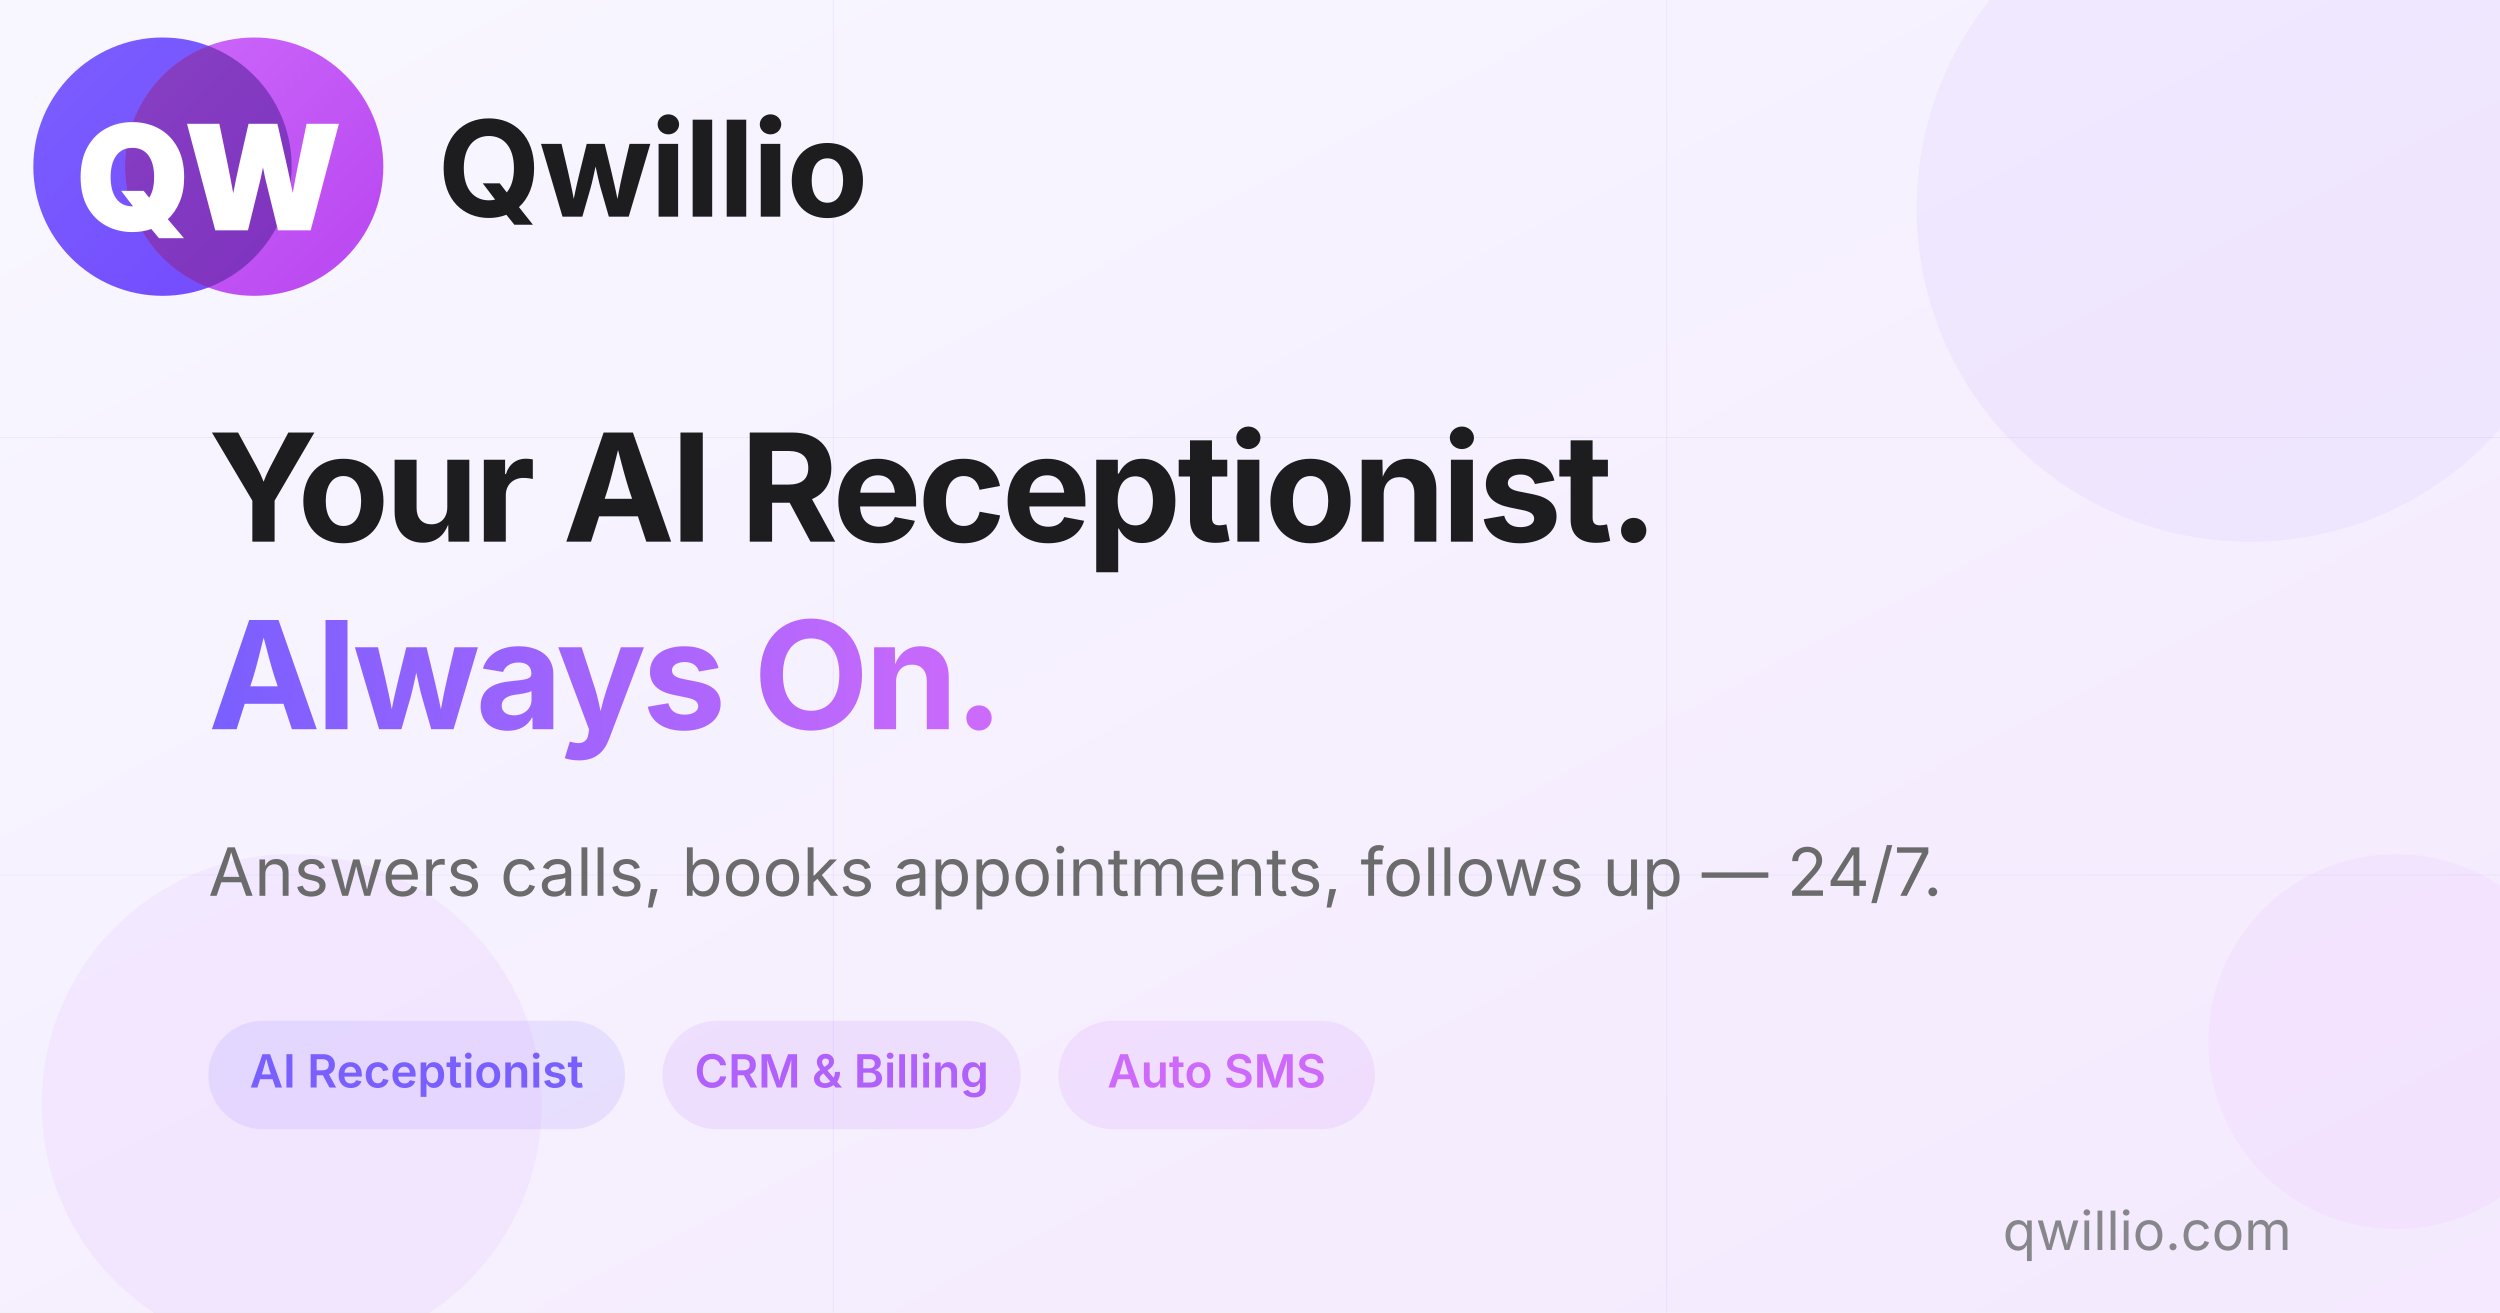
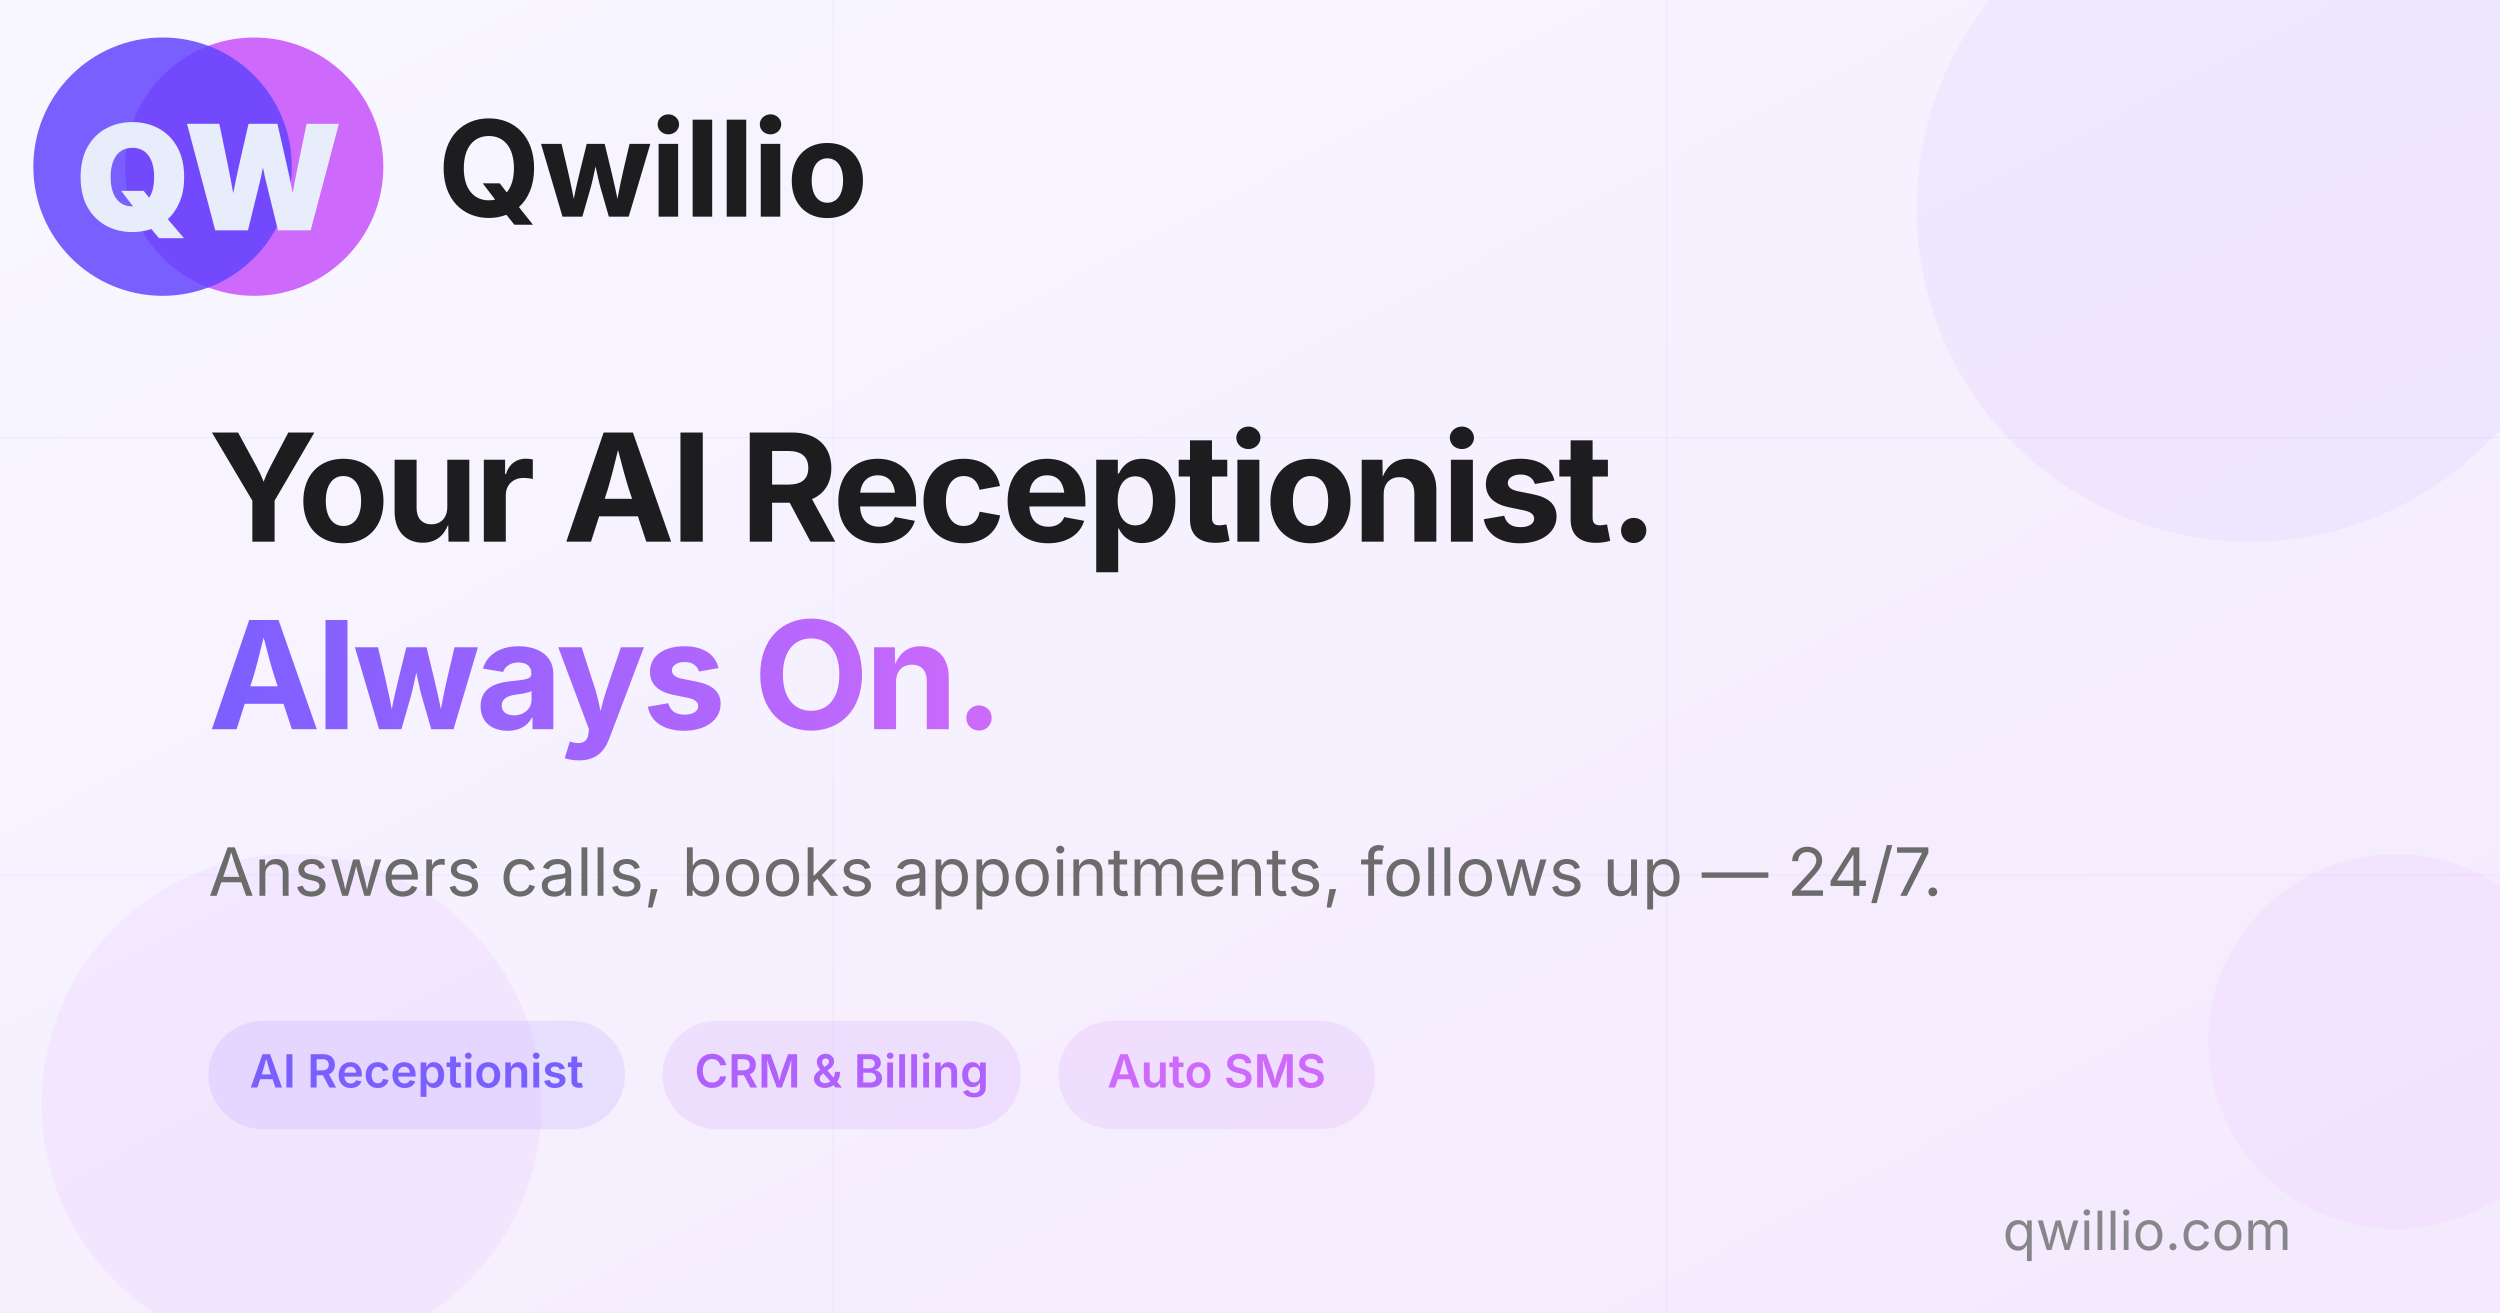
<svg xmlns="http://www.w3.org/2000/svg" viewBox="0 0 1200 630" width="1200" height="630">
  <defs>
    <linearGradient id="bg" x1="0%" y1="0%" x2="100%" y2="100%">
      <stop offset="0%" stop-color="#f8f7ff" />
      <stop offset="100%" stop-color="#f4e9fe" />
-     </linearGradient>
-     <linearGradient id="qa" x1="0%" y1="0%" x2="100%" y2="100%">
-       <stop offset="0%" stop-color="#7a5fff" />
-       <stop offset="100%" stop-color="#7349fe" />
-     </linearGradient>
-     <linearGradient id="wb" x1="0%" y1="0%" x2="100%" y2="100%">
-       <stop offset="0%" stop-color="#cd6afb" />
-       <stop offset="100%" stop-color="#b845f0" />
    </linearGradient>
    <linearGradient id="textgrad" x1="0%" y1="0%" x2="100%" y2="0%">
      <stop offset="0%" stop-color="#7a5fff" />
      <stop offset="100%" stop-color="#cd6afb" />
    </linearGradient>
    <clipPath id="qclip">
      <circle cx="78" cy="80" r="62" />
    </clipPath>
  </defs>
  <rect width="1200" height="630" fill="url(#bg)" />
  <line x1="0" y1="210" x2="1200" y2="210" stroke="#7a5fff" stroke-width="0.5" stroke-opacity="0.08" />
  <line x1="0" y1="420" x2="1200" y2="420" stroke="#7a5fff" stroke-width="0.5" stroke-opacity="0.08" />
  <line x1="400" y1="0" x2="400" y2="630" stroke="#7a5fff" stroke-width="0.5" stroke-opacity="0.08" />
  <line x1="800" y1="0" x2="800" y2="630" stroke="#7a5fff" stroke-width="0.5" stroke-opacity="0.08" />
  <circle cx="1080" cy="100" r="160" fill="#7a5fff" fill-opacity="0.06" />
  <circle cx="140" cy="530" r="120" fill="#b061fc" fill-opacity="0.07" />
  <circle cx="1150" cy="500" r="90" fill="#cd6afb" fill-opacity="0.06" />
-   <circle cx="78" cy="80" r="62" fill="url(#qa)" />
-   <circle cx="122" cy="80" r="62" fill="url(#wb)" />
-   <circle cx="122" cy="80" r="62" fill="#4c1d95" opacity="0.55" clip-path="url(#qclip)" />
+   <circle cx="122" cy="80" r="62" fill="#cd6afb" />
+   <circle cx="78" cy="80" r="62" fill="#7a5fff" />
+   <circle cx="122" cy="80" r="62" fill="#7349fe" clip-path="url(#qclip)" />
  <g transform="translate(100 85) scale(0.37)">
-     <path fill="#ffffff" d="M-98.53 71.34L-98.53 71.34Q-117.36 71.34-132.62 63.09Q-147.88 54.83-156.79 38.92Q-165.69 23.01-165.69 0.09L-165.69 0.09Q-165.69-23.01-156.79-38.96Q-147.88-54.92-132.62-63.13Q-117.36-71.34-98.53-71.34L-98.53-71.34Q-79.69-71.34-64.48-63.13Q-49.26-54.92-40.31-38.96Q-31.36-23.01-31.36 0.09L-31.36 0.09Q-31.36 18.18-37.06 31.91Q-42.77 45.64-52.60 54.64L-52.60 54.64L-31.54 79.32L-64.01 79.32L-73.94 67.35Q-85.35 71.34-98.53 71.34ZM-97.78 37.94L-113.00 17.91L-83.87 17.91L-76.72 26.72Q-70.32 16.98-70.32 0.09L-70.32 0.09Q-70.32-17.91-77.60-27.92Q-84.89-37.94-98.53-37.94L-98.53-37.94Q-112.07-37.94-119.40-27.92Q-126.73-17.91-126.73 0.09L-126.73 0.09Q-126.73 18.00-119.40 27.97Q-112.07 37.94-98.53 37.94L-98.53 37.94Q-98.15 37.94-97.78 37.94L-97.78 37.94ZM51.40 69.12L9.00 69.12L-27.65-69.12L14.29-69.12L25.33-15.49Q27.18-6.40 28.90 2.74Q30.62 11.88 32.29 20.97L32.29 20.97Q34.05 11.88 35.95 2.74Q37.85-6.40 39.89-15.49L39.89-15.49L52.14-69.12L89.62-69.12L101.87-15.49Q103.91-6.40 105.81 2.64Q107.71 11.69 109.47 20.69L109.47 20.69Q111.05 11.69 112.77 2.64Q114.48-6.40 116.34-15.49L116.34-15.49L127.47-69.12L169.40-69.12L132.76 69.12L90.36 69.12L74.68 5.29Q73.75 1.67 72.87-2.78Q71.99-7.24 70.88-12.62L70.88-12.62Q69.77-7.24 68.88-2.78Q68.00 1.67 67.08 5.29L67.08 5.29L51.40 69.12Z" />
+     <path fill="#e8edfb" d="M-98.53 71.34L-98.53 71.34Q-117.36 71.34-132.62 63.09Q-147.88 54.83-156.79 38.92Q-165.69 23.01-165.69 0.09L-165.69 0.09Q-165.69-23.01-156.79-38.96Q-147.88-54.92-132.62-63.13Q-117.36-71.34-98.53-71.34L-98.53-71.34Q-79.69-71.34-64.48-63.13Q-49.26-54.92-40.31-38.96Q-31.36-23.01-31.36 0.09L-31.36 0.09Q-31.36 18.18-37.06 31.91Q-42.77 45.64-52.60 54.64L-52.60 54.64L-31.54 79.32L-64.01 79.32L-73.94 67.35Q-85.35 71.34-98.53 71.34ZM-97.78 37.94L-113.00 17.91L-83.87 17.91L-76.72 26.72Q-70.32 16.98-70.32 0.09L-70.32 0.09Q-70.32-17.91-77.60-27.92Q-84.89-37.94-98.53-37.94L-98.53-37.94Q-112.07-37.94-119.40-27.92Q-126.73-17.91-126.73 0.09L-126.73 0.09Q-126.73 18.00-119.40 27.97Q-112.07 37.94-98.53 37.94L-98.53 37.94Q-98.15 37.94-97.78 37.94L-97.78 37.94ZM51.40 69.12L9.00 69.12L-27.65-69.12L14.29-69.12L25.33-15.49Q27.18-6.40 28.90 2.74Q30.62 11.88 32.29 20.97L32.29 20.97Q34.05 11.88 35.95 2.74Q37.85-6.40 39.89-15.49L39.89-15.49L52.14-69.12L89.62-69.12L101.87-15.49Q103.91-6.40 105.81 2.64Q107.71 11.69 109.47 20.69L109.47 20.69Q111.05 11.69 112.77 2.64Q114.48-6.40 116.34-15.49L116.34-15.49L127.47-69.12L169.40-69.12L132.76 69.12L90.36 69.12L74.68 5.29Q73.75 1.67 72.87-2.78Q71.99-7.24 70.88-12.62L70.88-12.62Q69.77-7.24 68.88-2.78Q68.00 1.67 67.08 5.29L67.08 5.29L51.40 69.12Z" />
  </g>
  <text x="210" y="104" font-family="-apple-system, BlinkMacSystemFont, sans-serif" font-size="64" font-weight="700" letter-spacing="-1" fill="#1d1d1f">Qwillio</text>
  <text x="100" y="260" font-family="-apple-system, BlinkMacSystemFont, sans-serif" font-size="72" font-weight="700" letter-spacing="-2" fill="#1d1d1f">Your AI Receptionist.</text>
  <text x="100" y="350" font-family="-apple-system, BlinkMacSystemFont, sans-serif" font-size="72" font-weight="700" letter-spacing="-2" fill="url(#textgrad)">Always On.</text>
  <text x="100" y="430" font-family="-apple-system, BlinkMacSystemFont, sans-serif" font-size="32" fill="#6b6b6b">Answers calls, books appointments, follows up — 24/7.</text>
  <rect x="100" y="490" width="200" height="52" rx="26" fill="#7a5fff" fill-opacity="0.12" />
  <text x="200" y="522" text-anchor="middle" font-family="-apple-system, BlinkMacSystemFont, sans-serif" font-size="22" font-weight="600" fill="#7a5fff">AI Receptionist</text>
  <rect x="318" y="490" width="172" height="52" rx="26" fill="#b061fc" fill-opacity="0.12" />
  <text x="404" y="522" text-anchor="middle" font-family="-apple-system, BlinkMacSystemFont, sans-serif" font-size="22" font-weight="600" fill="#b061fc">CRM &amp; Billing</text>
  <rect x="508" y="490" width="152" height="52" rx="26" fill="#cd6afb" fill-opacity="0.12" />
  <text x="584" y="522" text-anchor="middle" font-family="-apple-system, BlinkMacSystemFont, sans-serif" font-size="22" font-weight="600" fill="#cd6afb">Auto SMS</text>
  <text x="1100" y="600" text-anchor="end" font-family="-apple-system, BlinkMacSystemFont, sans-serif" font-size="26" fill="#86868b">qwillio.com</text>
</svg>
